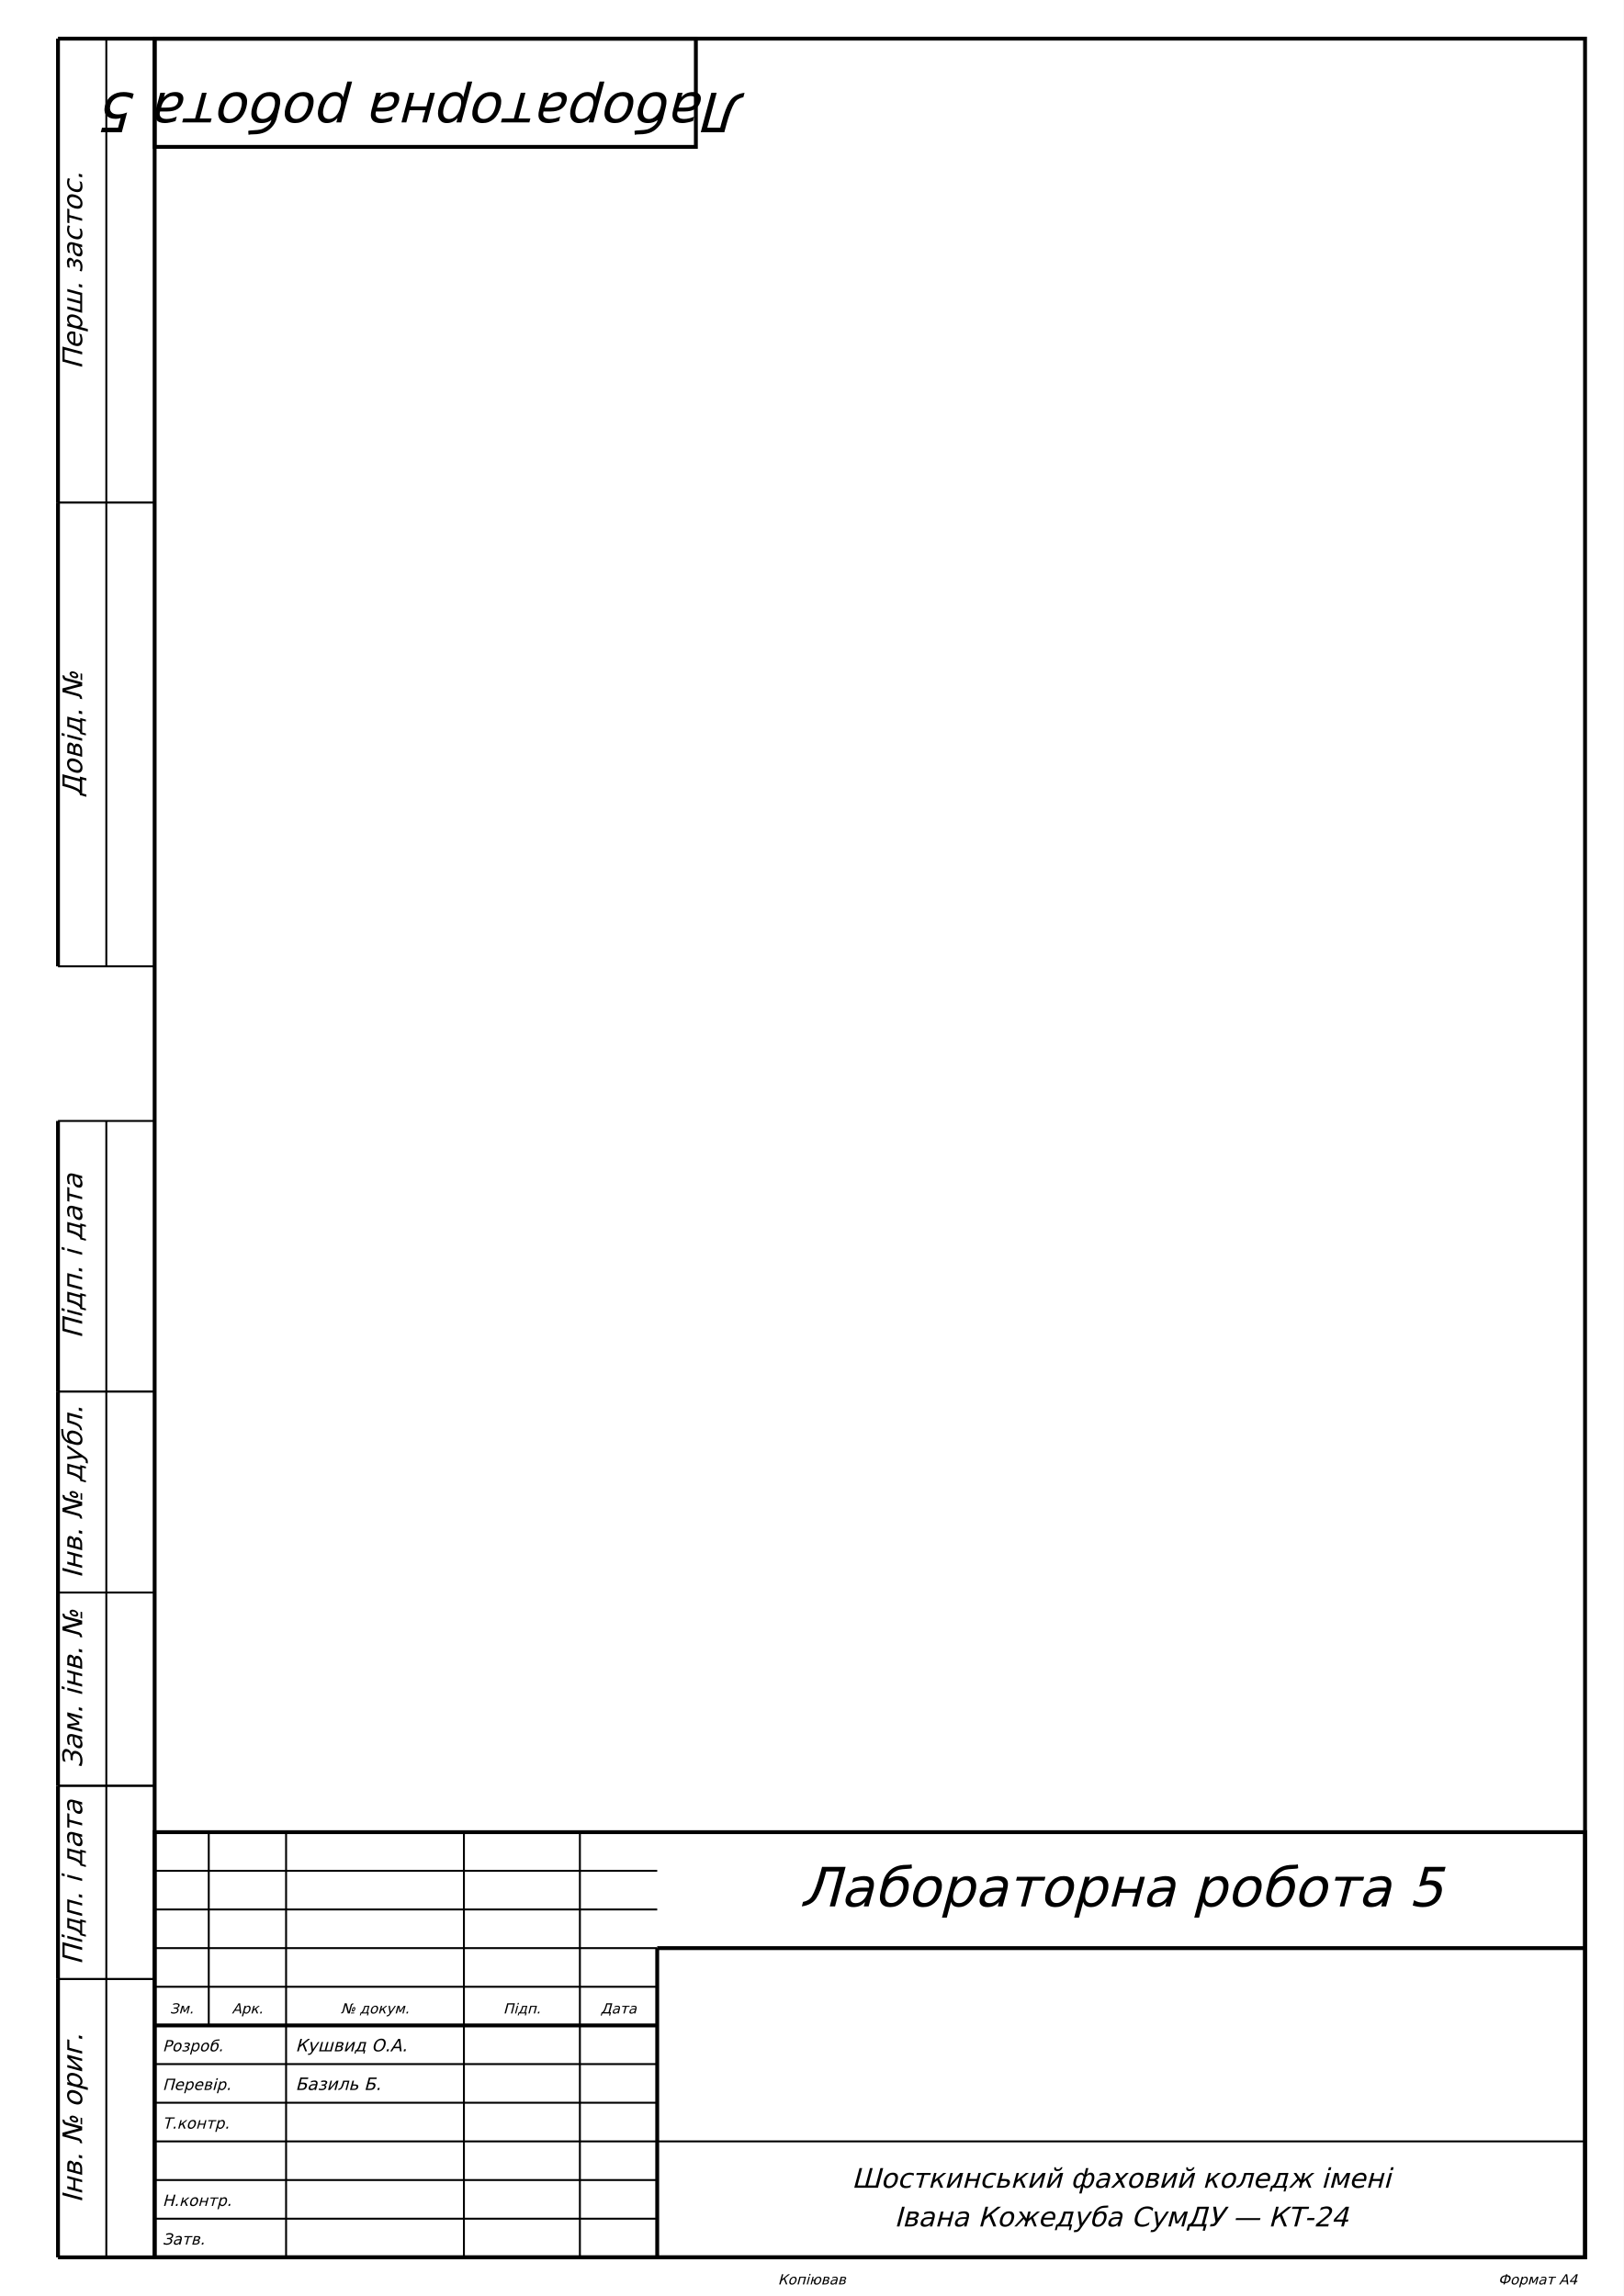
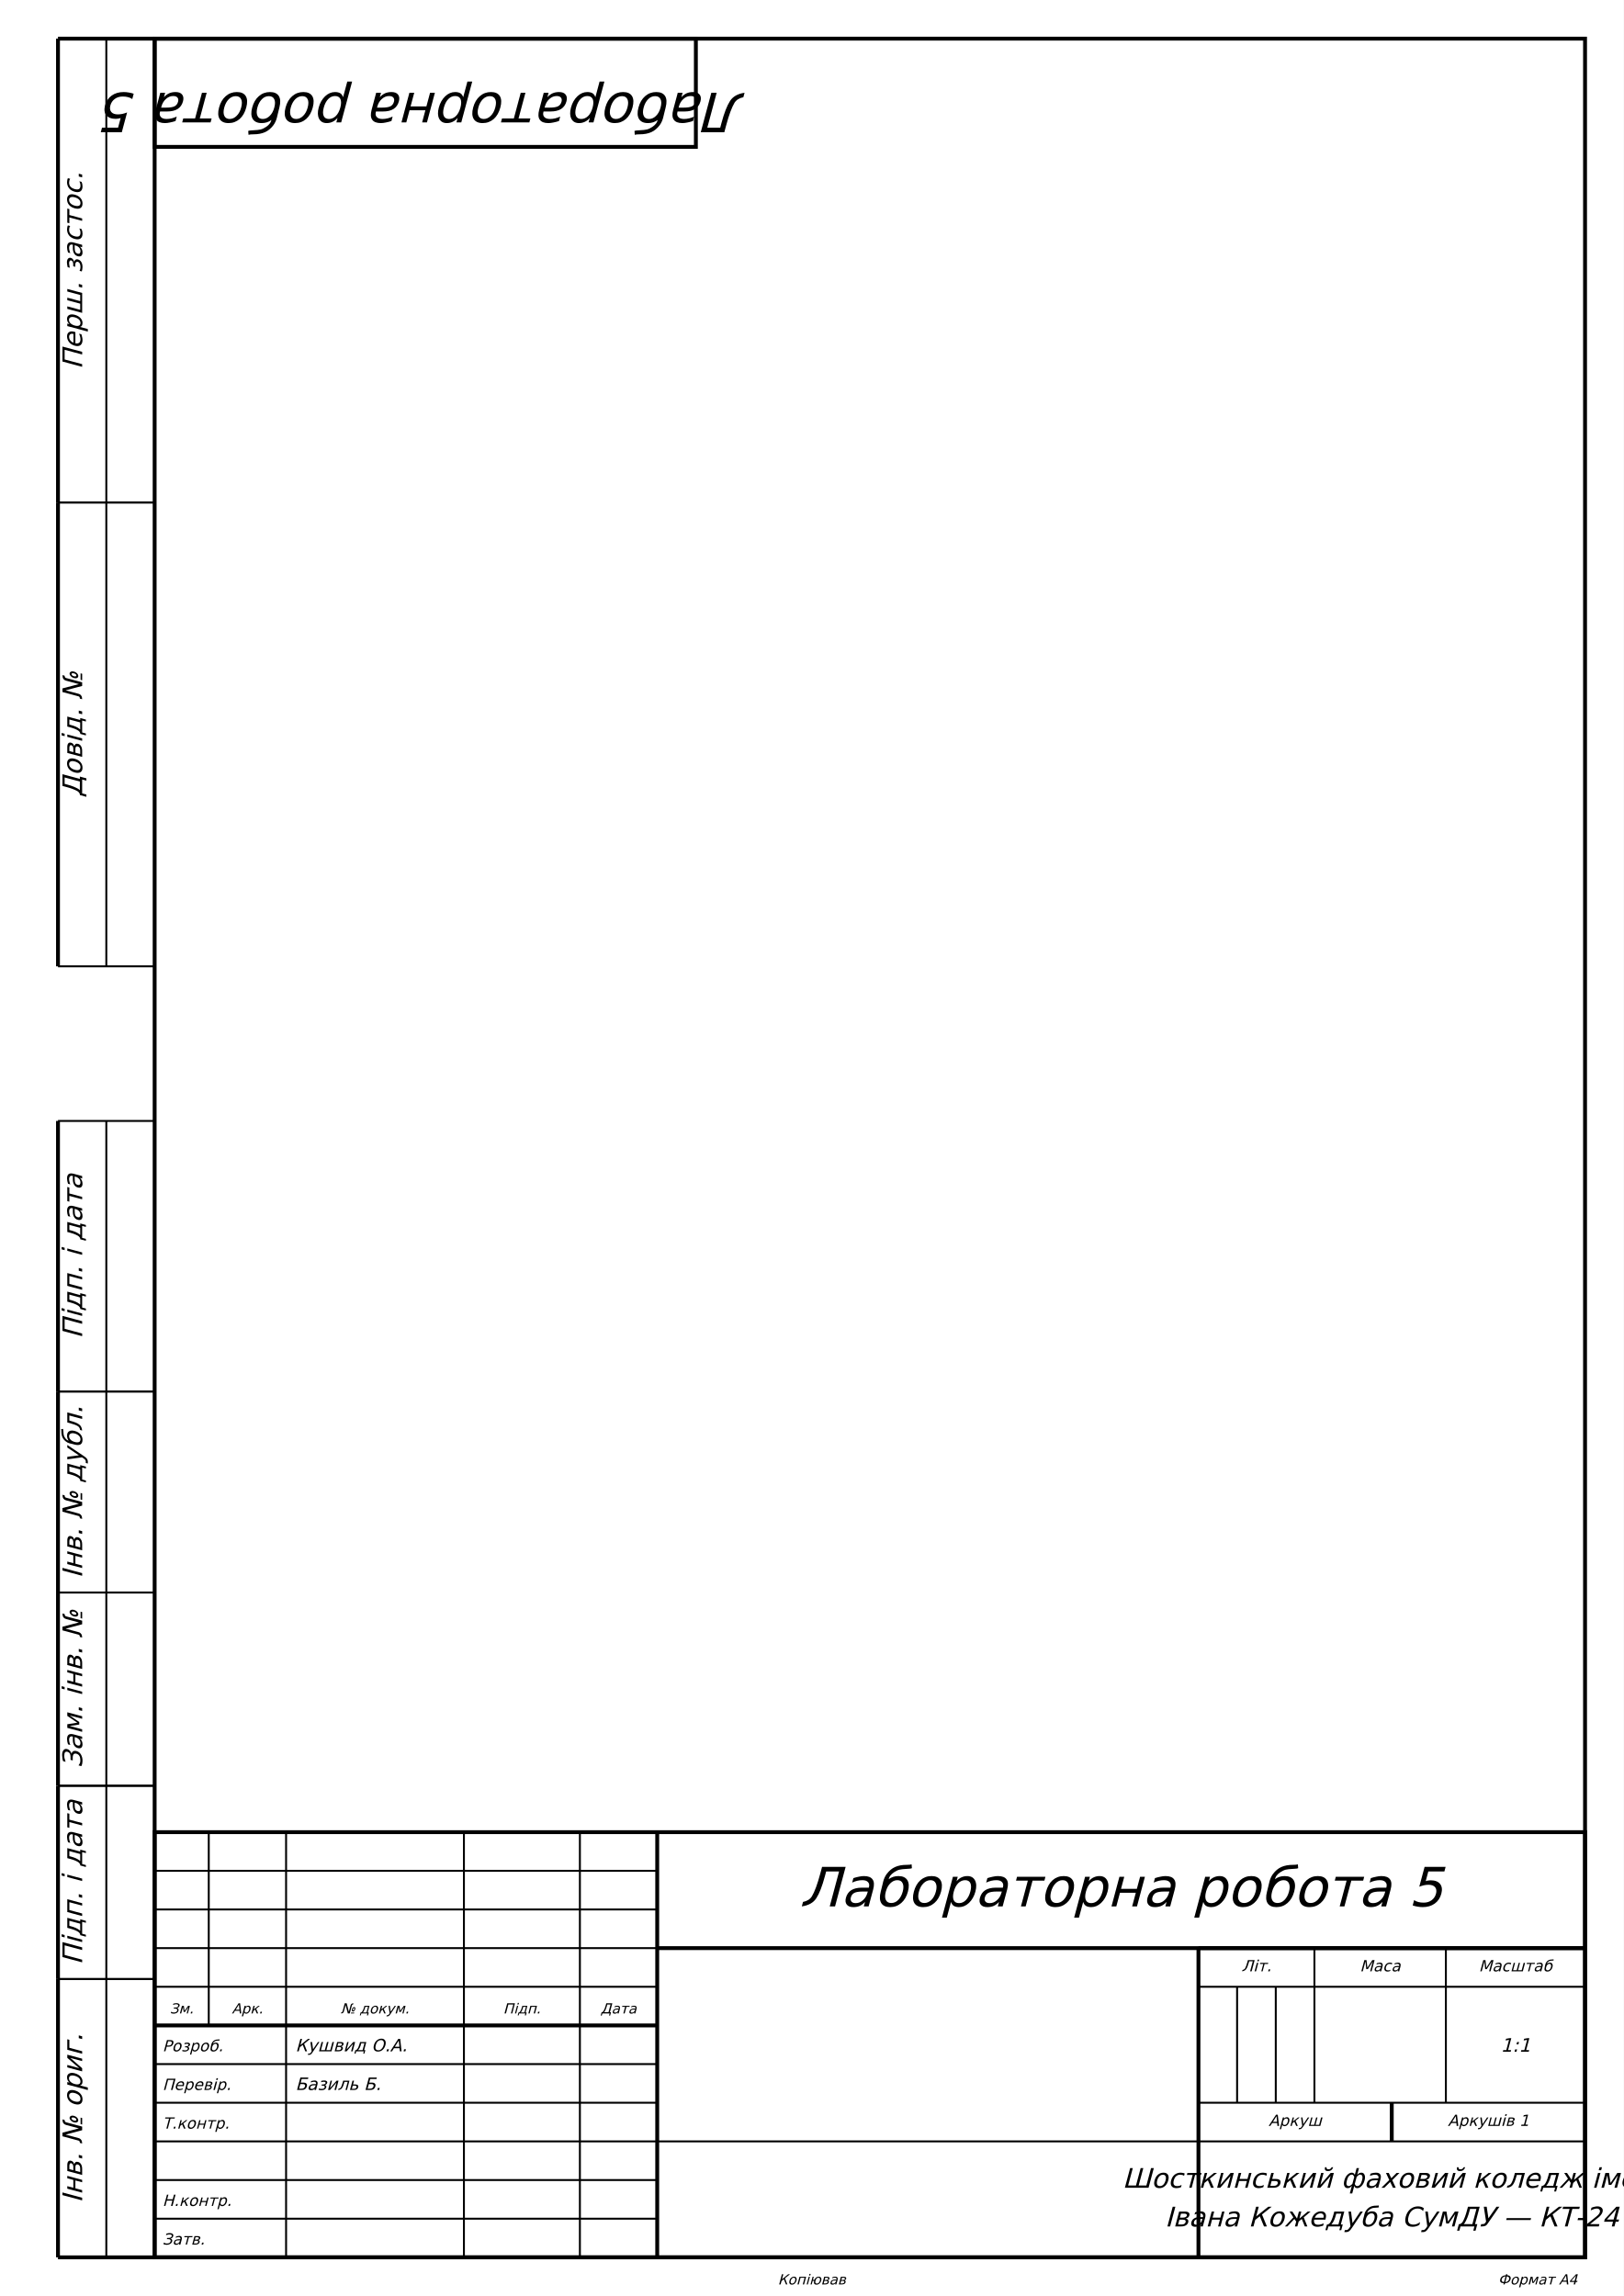
<svg xmlns="http://www.w3.org/2000/svg" width="210mm" height="297mm" viewBox="0 0 210 297">
  <rect width="210" height="297" fill="white" />
  <g transform="translate(0 0) scale(1)">
    <rect x="20" y="5" width="185" height="287" fill="none" stroke="#000000" stroke-width="0.5" />
    <line x1="7.5" y1="5" x2="20" y2="5" stroke="#000000" stroke-width="0.5" fill="none" />
    <line x1="7.5" y1="65" x2="20" y2="65" stroke="#000000" stroke-width="0.25" fill="none" />
    <line x1="7.5" y1="5" x2="7.5" y2="65" stroke="#000000" stroke-width="0.5" fill="none" />
    <line x1="13.75" y1="5" x2="13.75" y2="65" stroke="#000000" stroke-width="0.25" fill="none" />
    <text x="10.625" y="35" font-family="'GOST type B','ISO 3098','DejaVu Sans',Arial,sans-serif" font-size="3.5" fill="#000000" text-anchor="middle" transform="translate(10.625 35) rotate(-90) skewX(-15) translate(-10.625 -35)">Перш. застос.</text>
    <line x1="7.5" y1="65" x2="20" y2="65" stroke="#000000" stroke-width="0.25" fill="none" />
    <line x1="7.5" y1="125" x2="20" y2="125" stroke="#000000" stroke-width="0.25" fill="none" />
    <line x1="7.5" y1="65" x2="7.5" y2="125" stroke="#000000" stroke-width="0.5" fill="none" />
    <line x1="13.75" y1="65" x2="13.75" y2="125" stroke="#000000" stroke-width="0.25" fill="none" />
    <text x="10.625" y="95" font-family="'GOST type B','ISO 3098','DejaVu Sans',Arial,sans-serif" font-size="3.5" fill="#000000" text-anchor="middle" transform="translate(10.625 95) rotate(-90) skewX(-15) translate(-10.625 -95)">Довід. №</text>
    <line x1="7.5" y1="145" x2="20" y2="145" stroke="#000000" stroke-width="0.25" fill="none" />
    <line x1="7.5" y1="180" x2="20" y2="180" stroke="#000000" stroke-width="0.25" fill="none" />
    <line x1="7.5" y1="145" x2="7.5" y2="180" stroke="#000000" stroke-width="0.5" fill="none" />
    <line x1="13.75" y1="145" x2="13.75" y2="180" stroke="#000000" stroke-width="0.25" fill="none" />
    <text x="10.625" y="162.5" font-family="'GOST type B','ISO 3098','DejaVu Sans',Arial,sans-serif" font-size="3.5" fill="#000000" text-anchor="middle" transform="translate(10.625 162.5) rotate(-90) skewX(-15) translate(-10.625 -162.5)">Підп. і дата</text>
    <line x1="7.5" y1="180" x2="20" y2="180" stroke="#000000" stroke-width="0.25" fill="none" />
    <line x1="7.5" y1="206" x2="20" y2="206" stroke="#000000" stroke-width="0.25" fill="none" />
    <line x1="7.5" y1="180" x2="7.5" y2="206" stroke="#000000" stroke-width="0.5" fill="none" />
    <line x1="13.75" y1="180" x2="13.75" y2="206" stroke="#000000" stroke-width="0.25" fill="none" />
    <text x="10.625" y="193" font-family="'GOST type B','ISO 3098','DejaVu Sans',Arial,sans-serif" font-size="3.5" fill="#000000" text-anchor="middle" transform="translate(10.625 193) rotate(-90) skewX(-15) translate(-10.625 -193)">Інв. № дубл.</text>
    <line x1="7.5" y1="206" x2="20" y2="206" stroke="#000000" stroke-width="0.25" fill="none" />
    <line x1="7.5" y1="231" x2="20" y2="231" stroke="#000000" stroke-width="0.25" fill="none" />
    <line x1="7.5" y1="206" x2="7.5" y2="231" stroke="#000000" stroke-width="0.5" fill="none" />
    <line x1="13.75" y1="206" x2="13.75" y2="231" stroke="#000000" stroke-width="0.25" fill="none" />
    <text x="10.625" y="218.5" font-family="'GOST type B','ISO 3098','DejaVu Sans',Arial,sans-serif" font-size="3.5" fill="#000000" text-anchor="middle" transform="translate(10.625 218.5) rotate(-90) skewX(-15) translate(-10.625 -218.5)">Зам. інв. №</text>
    <line x1="7.5" y1="231" x2="20" y2="231" stroke="#000000" stroke-width="0.25" fill="none" />
    <line x1="7.5" y1="256" x2="20" y2="256" stroke="#000000" stroke-width="0.25" fill="none" />
    <line x1="7.5" y1="231" x2="7.5" y2="256" stroke="#000000" stroke-width="0.5" fill="none" />
    <line x1="13.75" y1="231" x2="13.75" y2="256" stroke="#000000" stroke-width="0.25" fill="none" />
    <text x="10.625" y="243.5" font-family="'GOST type B','ISO 3098','DejaVu Sans',Arial,sans-serif" font-size="3.5" fill="#000000" text-anchor="middle" transform="translate(10.625 243.5) rotate(-90) skewX(-15) translate(-10.625 -243.5)">Підп. і дата</text>
    <line x1="7.5" y1="256" x2="20" y2="256" stroke="#000000" stroke-width="0.25" fill="none" />
    <line x1="7.5" y1="292" x2="20" y2="292" stroke="#000000" stroke-width="0.5" fill="none" />
    <line x1="7.5" y1="256" x2="7.5" y2="292" stroke="#000000" stroke-width="0.5" fill="none" />
    <line x1="13.75" y1="256" x2="13.75" y2="292" stroke="#000000" stroke-width="0.25" fill="none" />
    <text x="10.625" y="274" font-family="'GOST type B','ISO 3098','DejaVu Sans',Arial,sans-serif" font-size="3.5" fill="#000000" text-anchor="middle" transform="translate(10.625 274) rotate(-90) skewX(-15) translate(-10.625 -274)">Інв. № ориг.</text>
    <rect x="20" y="5" width="70" height="14" fill="none" stroke="#000000" stroke-width="0.5" />
    <text textLength="65" lengthAdjust="spacingAndGlyphs" x="55" y="12" font-family="'GOST type B','ISO 3098','DejaVu Sans',Arial,sans-serif" font-size="7" fill="#000000" text-anchor="middle" transform="translate(55 12) rotate(180) skewX(-15) translate(-55 -12)">Лабораторна робота 5</text>
    <rect x="20" y="237" width="185" height="55" fill="none" stroke="#000000" stroke-width="0.5" />
    <line x1="27" y1="237" x2="27" y2="262" stroke="#000000" stroke-width="0.25" fill="none" />
    <line x1="37" y1="237" x2="37" y2="262" stroke="#000000" stroke-width="0.25" fill="none" />
    <line x1="60" y1="237" x2="60" y2="262" stroke="#000000" stroke-width="0.25" fill="none" />
    <line x1="75" y1="237" x2="75" y2="262" stroke="#000000" stroke-width="0.25" fill="none" />
-     <line x1="85" y1="252" x2="85" y2="292" stroke="#000000" stroke-width="0.5" fill="none" />
+     <line x1="85" y1="237" x2="85" y2="292" stroke="#000000" stroke-width="0.5" fill="none" />
    <line x1="20" y1="242" x2="85" y2="242" stroke="#000000" stroke-width="0.25" fill="none" />
    <line x1="20" y1="247" x2="85" y2="247" stroke="#000000" stroke-width="0.25" fill="none" />
    <line x1="20" y1="252" x2="85" y2="252" stroke="#000000" stroke-width="0.25" fill="none" />
    <line x1="20" y1="257" x2="85" y2="257" stroke="#000000" stroke-width="0.25" fill="none" />
    <line x1="20" y1="262" x2="85" y2="262" stroke="#000000" stroke-width="0.5" fill="none" />
    <text x="23.5" y="260.45" font-family="'GOST type B','ISO 3098','DejaVu Sans',Arial,sans-serif" font-size="1.8" fill="#000000" text-anchor="middle" transform="translate(23.5 260.45) skewX(-15) translate(-23.5 -260.45)">Зм.</text>
    <text x="32" y="260.45" font-family="'GOST type B','ISO 3098','DejaVu Sans',Arial,sans-serif" font-size="1.8" fill="#000000" text-anchor="middle" transform="translate(32 260.45) skewX(-15) translate(-32 -260.45)">Арк.</text>
    <text x="48.5" y="260.45" font-family="'GOST type B','ISO 3098','DejaVu Sans',Arial,sans-serif" font-size="1.8" fill="#000000" text-anchor="middle" transform="translate(48.5 260.45) skewX(-15) translate(-48.5 -260.45)">№ докум.</text>
    <text x="67.5" y="260.45" font-family="'GOST type B','ISO 3098','DejaVu Sans',Arial,sans-serif" font-size="1.8" fill="#000000" text-anchor="middle" transform="translate(67.5 260.45) skewX(-15) translate(-67.5 -260.45)">Підп.</text>
    <text x="80" y="260.45" font-family="'GOST type B','ISO 3098','DejaVu Sans',Arial,sans-serif" font-size="1.8" fill="#000000" text-anchor="middle" transform="translate(80 260.45) skewX(-15) translate(-80 -260.45)">Дата</text>
    <line x1="37" y1="262" x2="37" y2="292" stroke="#000000" stroke-width="0.25" fill="none" />
    <line x1="60" y1="262" x2="60" y2="292" stroke="#000000" stroke-width="0.25" fill="none" />
    <line x1="75" y1="262" x2="75" y2="292" stroke="#000000" stroke-width="0.25" fill="none" />
    <line x1="20" y1="267" x2="85" y2="267" stroke="#000000" stroke-width="0.25" fill="none" />
    <line x1="20" y1="272" x2="85" y2="272" stroke="#000000" stroke-width="0.25" fill="none" />
    <line x1="20" y1="277" x2="85" y2="277" stroke="#000000" stroke-width="0.25" fill="none" />
    <line x1="20" y1="282" x2="85" y2="282" stroke="#000000" stroke-width="0.25" fill="none" />
    <line x1="20" y1="287" x2="85" y2="287" stroke="#000000" stroke-width="0.25" fill="none" />
    <line x1="20" y1="292" x2="85" y2="292" stroke="#000000" stroke-width="0.25" fill="none" />
    <text x="21" y="265.35" font-family="'GOST type B','ISO 3098','DejaVu Sans',Arial,sans-serif" font-size="2" fill="#000000" text-anchor="start" transform="translate(21 265.35) skewX(-15) translate(-21 -265.35)">Розроб.</text>
    <text x="38.2" y="265.35" font-family="'GOST type B','ISO 3098','DejaVu Sans',Arial,sans-serif" font-size="2.2" fill="#000000" text-anchor="start" transform="translate(38.2 265.35) skewX(-15) translate(-38.2 -265.35)">Кушвид О.А.</text>
    <text x="21" y="270.35" font-family="'GOST type B','ISO 3098','DejaVu Sans',Arial,sans-serif" font-size="2" fill="#000000" text-anchor="start" transform="translate(21 270.35) skewX(-15) translate(-21 -270.35)">Перевір.</text>
    <text x="38.2" y="270.35" font-family="'GOST type B','ISO 3098','DejaVu Sans',Arial,sans-serif" font-size="2.2" fill="#000000" text-anchor="start" transform="translate(38.2 270.35) skewX(-15) translate(-38.2 -270.35)">Базиль Б.</text>
    <text x="21" y="275.35" font-family="'GOST type B','ISO 3098','DejaVu Sans',Arial,sans-serif" font-size="2" fill="#000000" text-anchor="start" transform="translate(21 275.35) skewX(-15) translate(-21 -275.35)">Т.контр.</text>
    <text x="21" y="285.35" font-family="'GOST type B','ISO 3098','DejaVu Sans',Arial,sans-serif" font-size="2" fill="#000000" text-anchor="start" transform="translate(21 285.35) skewX(-15) translate(-21 -285.35)">Н.контр.</text>
    <text x="21" y="290.35" font-family="'GOST type B','ISO 3098','DejaVu Sans',Arial,sans-serif" font-size="2" fill="#000000" text-anchor="start" transform="translate(21 290.35) skewX(-15) translate(-21 -290.35)">Затв.</text>
+     <line x1="155" y1="252" x2="155" y2="292" stroke="#000000" stroke-width="0.5" fill="none" />
+     <line x1="85" y1="277" x2="155" y2="277" stroke="#000000" stroke-width="0.25" fill="none" />
    <line x1="85" y1="252" x2="205" y2="252" stroke="#000000" stroke-width="0.5" fill="none" />
-     <text textLength="65" lengthAdjust="spacingAndGlyphs" x="145" y="246.6" font-family="'GOST type B','ISO 3098','DejaVu Sans',Arial,sans-serif" font-size="7" fill="#000000" text-anchor="middle" transform="translate(145 246.6) skewX(-15) translate(-145 -246.6)">Лабораторна робота 5</text>
-     <line x1="85" y1="277" x2="205" y2="277" stroke="#000000" stroke-width="0.25" fill="none" />
-     <text textLength="88" lengthAdjust="spacingAndGlyphs" x="145" y="283" font-family="'GOST type B','ISO 3098','DejaVu Sans',Arial,sans-serif" font-size="3.5" fill="#000000" text-anchor="middle" transform="translate(145 283) skewX(-15) translate(-145 -283)">Шосткинський фаховий коледж імені</text>
-     <text textLength="88" lengthAdjust="spacingAndGlyphs" x="145" y="288" font-family="'GOST type B','ISO 3098','DejaVu Sans',Arial,sans-serif" font-size="3.5" fill="#000000" text-anchor="middle" transform="translate(145 288) skewX(-15) translate(-145 -288)">Івана Кожедуба СумДУ — КТ-24</text>
+     <text textLength="65" lengthAdjust="spacingAndGlyphs" x="145" y="246.6" font-family="'GOST type B','ISO 3098','DejaVu Sans',Arial,sans-serif" font-size="7" fill="#000000" text-anchor="middle" transform="translate(120 246.6) skewX(-15) translate(-120 -246.6)">Лабораторна робота 5</text>
+     <line x1="155" y1="252" x2="205" y2="252" stroke="#000000" stroke-width="0.5" fill="none" />
+     <line x1="155" y1="257" x2="205" y2="257" stroke="#000000" stroke-width="0.25" fill="none" />
+     <line x1="170" y1="252" x2="170" y2="272" stroke="#000000" stroke-width="0.25" fill="none" />
+     <line x1="187" y1="252" x2="187" y2="272" stroke="#000000" stroke-width="0.25" fill="none" />
+     <line x1="160" y1="257" x2="160" y2="272" stroke="#000000" stroke-width="0.25" fill="none" />
+     <line x1="165" y1="257" x2="165" y2="272" stroke="#000000" stroke-width="0.25" fill="none" />
+     <text x="162.5" y="255" font-family="'GOST type B','ISO 3098','DejaVu Sans',Arial,sans-serif" font-size="2" fill="#000000" text-anchor="middle" transform="translate(162.5 255) skewX(-15) translate(-162.5 -255)">Літ.</text>
+     <text x="178.5" y="255" font-family="'GOST type B','ISO 3098','DejaVu Sans',Arial,sans-serif" font-size="2" fill="#000000" text-anchor="middle" transform="translate(178.5 255) skewX(-15) translate(-178.5 -255)">Маса</text>
+     <text x="196" y="255" font-family="'GOST type B','ISO 3098','DejaVu Sans',Arial,sans-serif" font-size="2" fill="#000000" text-anchor="middle" transform="translate(196 255) skewX(-15) translate(-196 -255)">Масштаб</text>
+     <text x="157.5" y="265.4" font-family="'GOST type B','ISO 3098','DejaVu Sans',Arial,sans-serif" font-size="2.4" fill="#000000" text-anchor="middle" transform="translate(157.5 265.4) skewX(-15) translate(-157.5 -265.4)" />
+     <text x="196" y="265.4" font-family="'GOST type B','ISO 3098','DejaVu Sans',Arial,sans-serif" font-size="2.4" fill="#000000" text-anchor="middle" transform="translate(196 265.4) skewX(-15) translate(-196 -265.4)">1:1</text>
+     <line x1="155" y1="272" x2="205" y2="272" stroke="#000000" stroke-width="0.25" fill="none" />
+     <line x1="155" y1="277" x2="205" y2="277" stroke="#000000" stroke-width="0.25" fill="none" />
+     <line x1="180" y1="272" x2="180" y2="277" stroke="#000000" stroke-width="0.5" fill="none" />
+     <text x="167.5" y="275" font-family="'GOST type B','ISO 3098','DejaVu Sans',Arial,sans-serif" font-size="2" fill="#000000" text-anchor="middle" transform="translate(167.5 275) skewX(-15) translate(-167.5 -275)">Аркуш</text>
+     <text x="192.5" y="275" font-family="'GOST type B','ISO 3098','DejaVu Sans',Arial,sans-serif" font-size="2" fill="#000000" text-anchor="middle" transform="translate(192.5 275) skewX(-15) translate(-192.5 -275)">Аркушів 1</text>
+     <text textLength="45" lengthAdjust="spacingAndGlyphs" x="180" y="283" font-family="'GOST type B','ISO 3098','DejaVu Sans',Arial,sans-serif" font-size="3.5" fill="#000000" text-anchor="middle" transform="translate(180 283) skewX(-15) translate(-180 -283)">Шосткинський фаховий коледж імені</text>
+     <text textLength="45" lengthAdjust="spacingAndGlyphs" x="180" y="288" font-family="'GOST type B','ISO 3098','DejaVu Sans',Arial,sans-serif" font-size="3.5" fill="#000000" text-anchor="middle" transform="translate(180 288) skewX(-15) translate(-180 -288)">Івана Кожедуба СумДУ — КТ-24</text>
    <text x="105" y="295.5" font-family="'GOST type B','ISO 3098','DejaVu Sans',Arial,sans-serif" font-size="1.8" fill="#000000" text-anchor="middle" transform="translate(105 295.5) skewX(-15) translate(-105 -295.5)">Копіював</text>
    <text x="204" y="295.5" font-family="'GOST type B','ISO 3098','DejaVu Sans',Arial,sans-serif" font-size="1.8" fill="#000000" text-anchor="end" transform="translate(204 295.5) skewX(-15) translate(-204 -295.5)">Формат А4</text>
  </g>
</svg>
